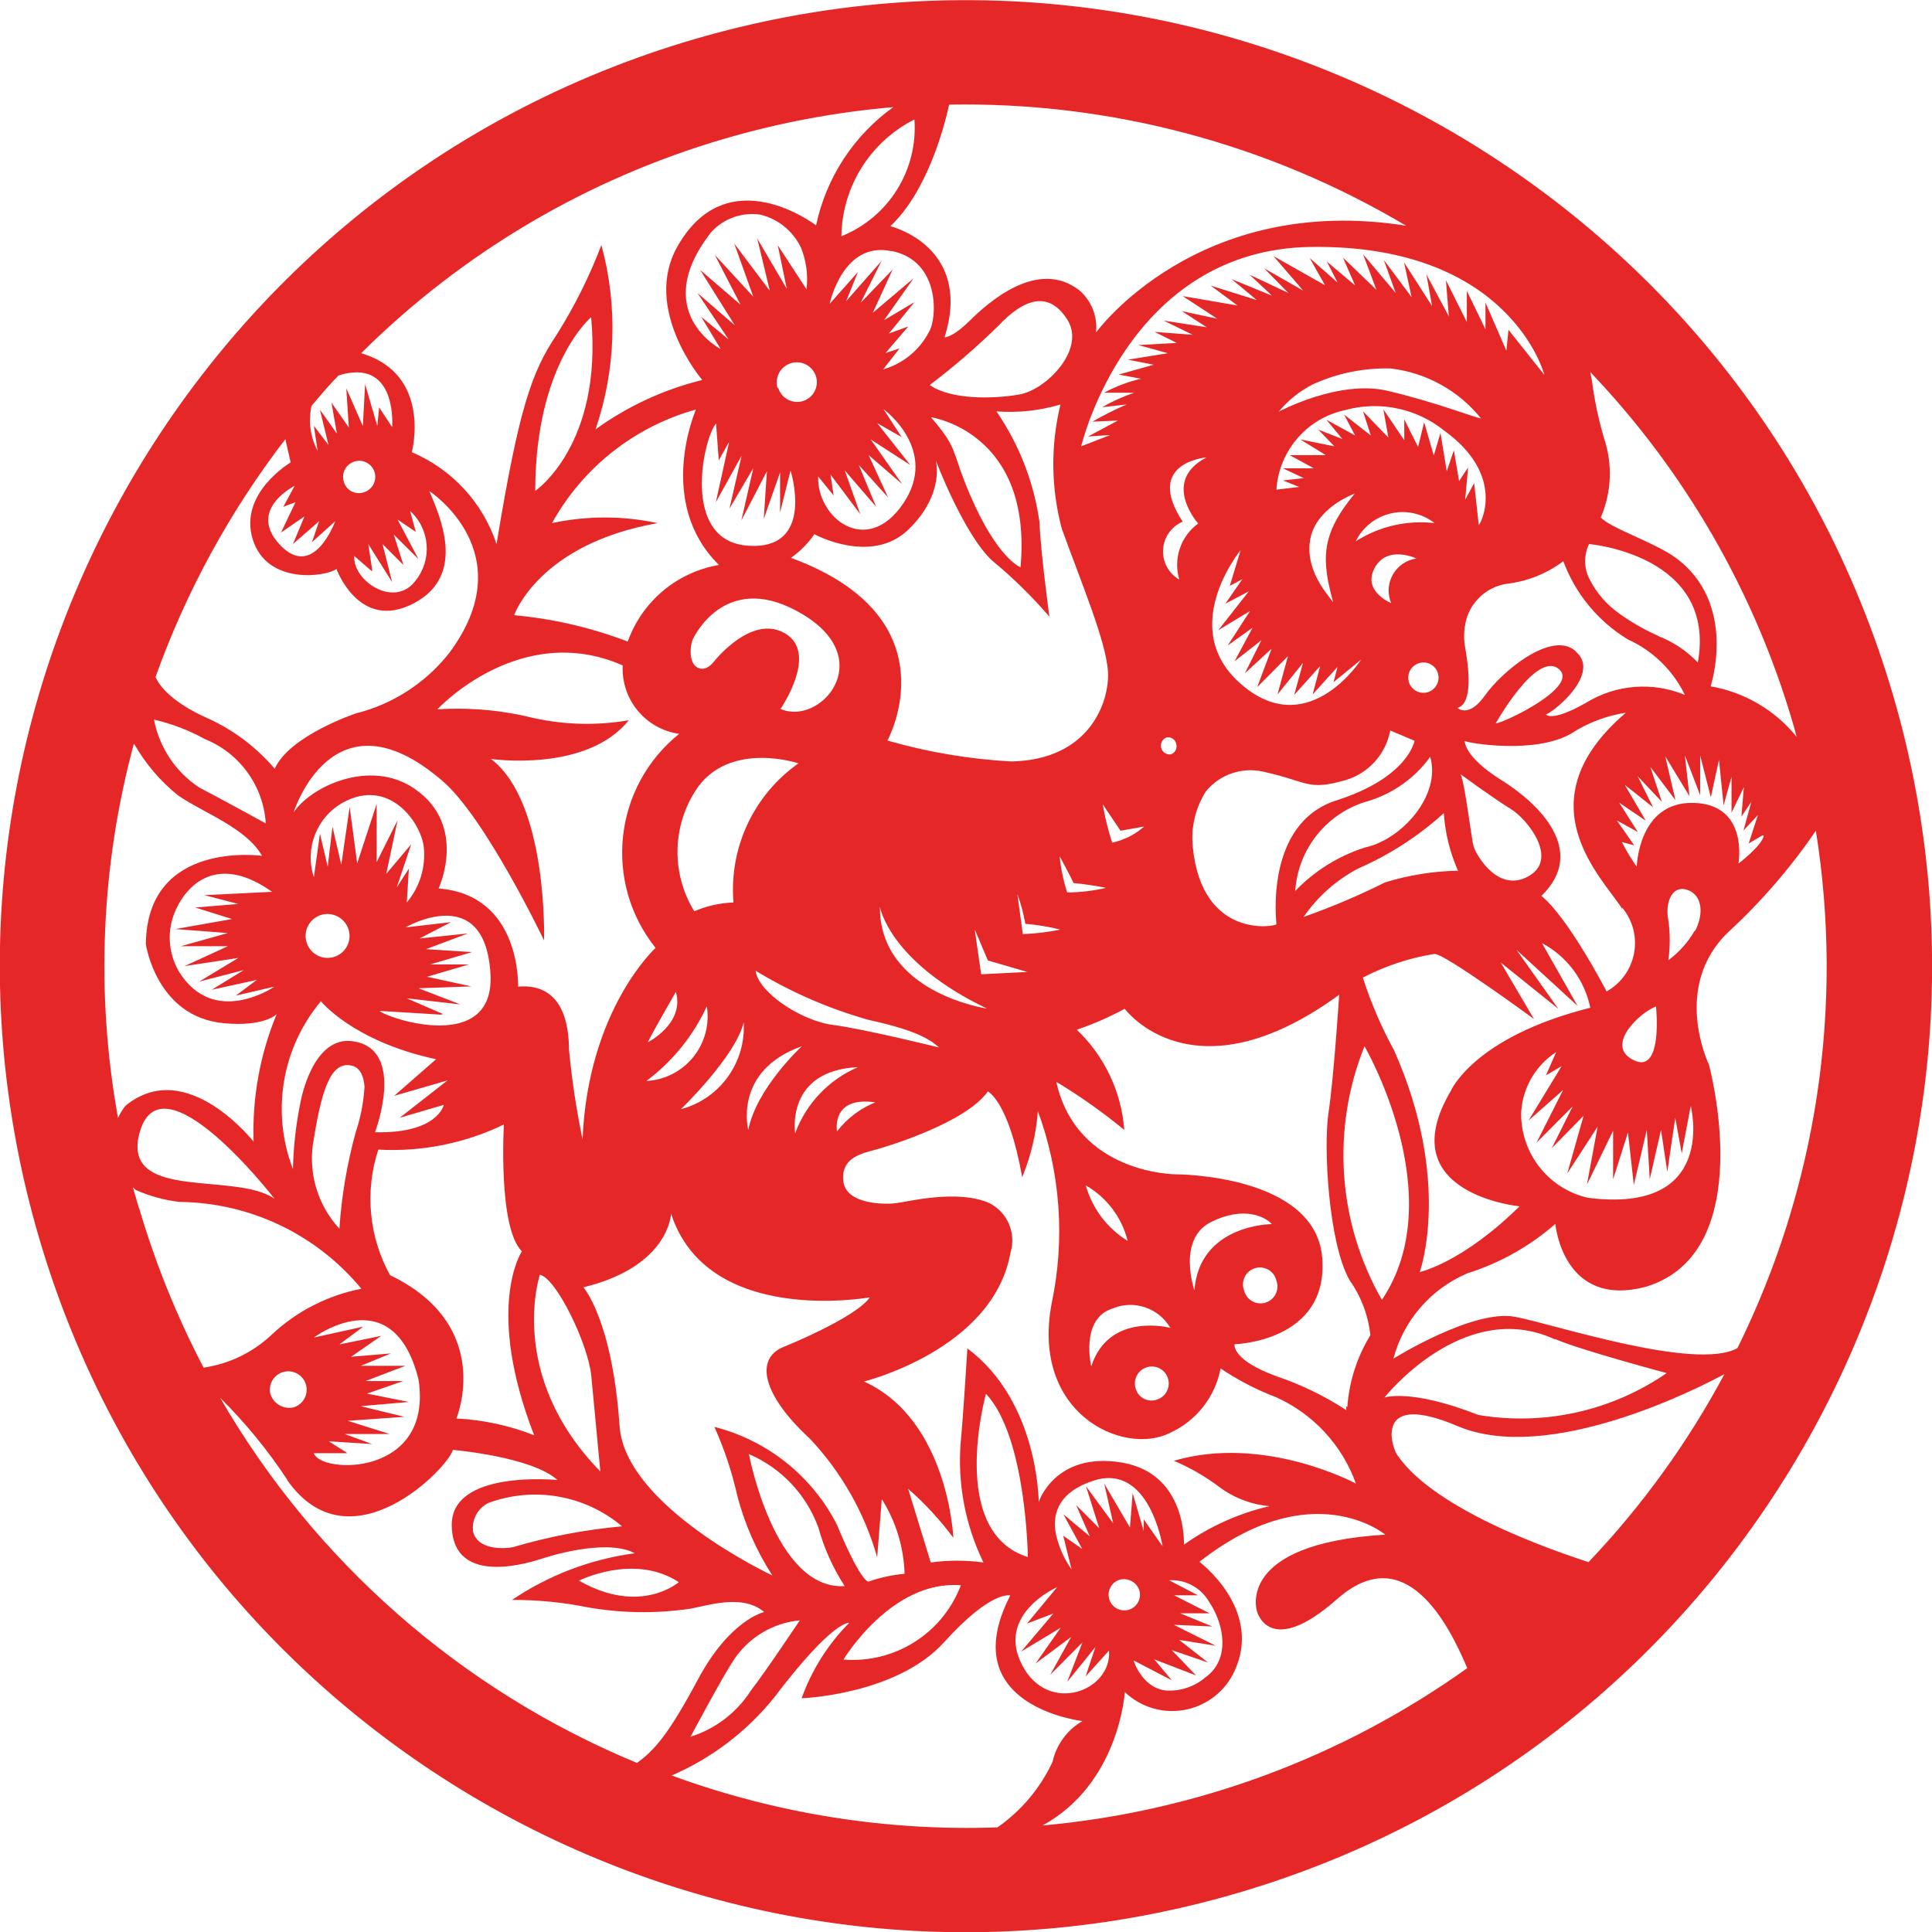
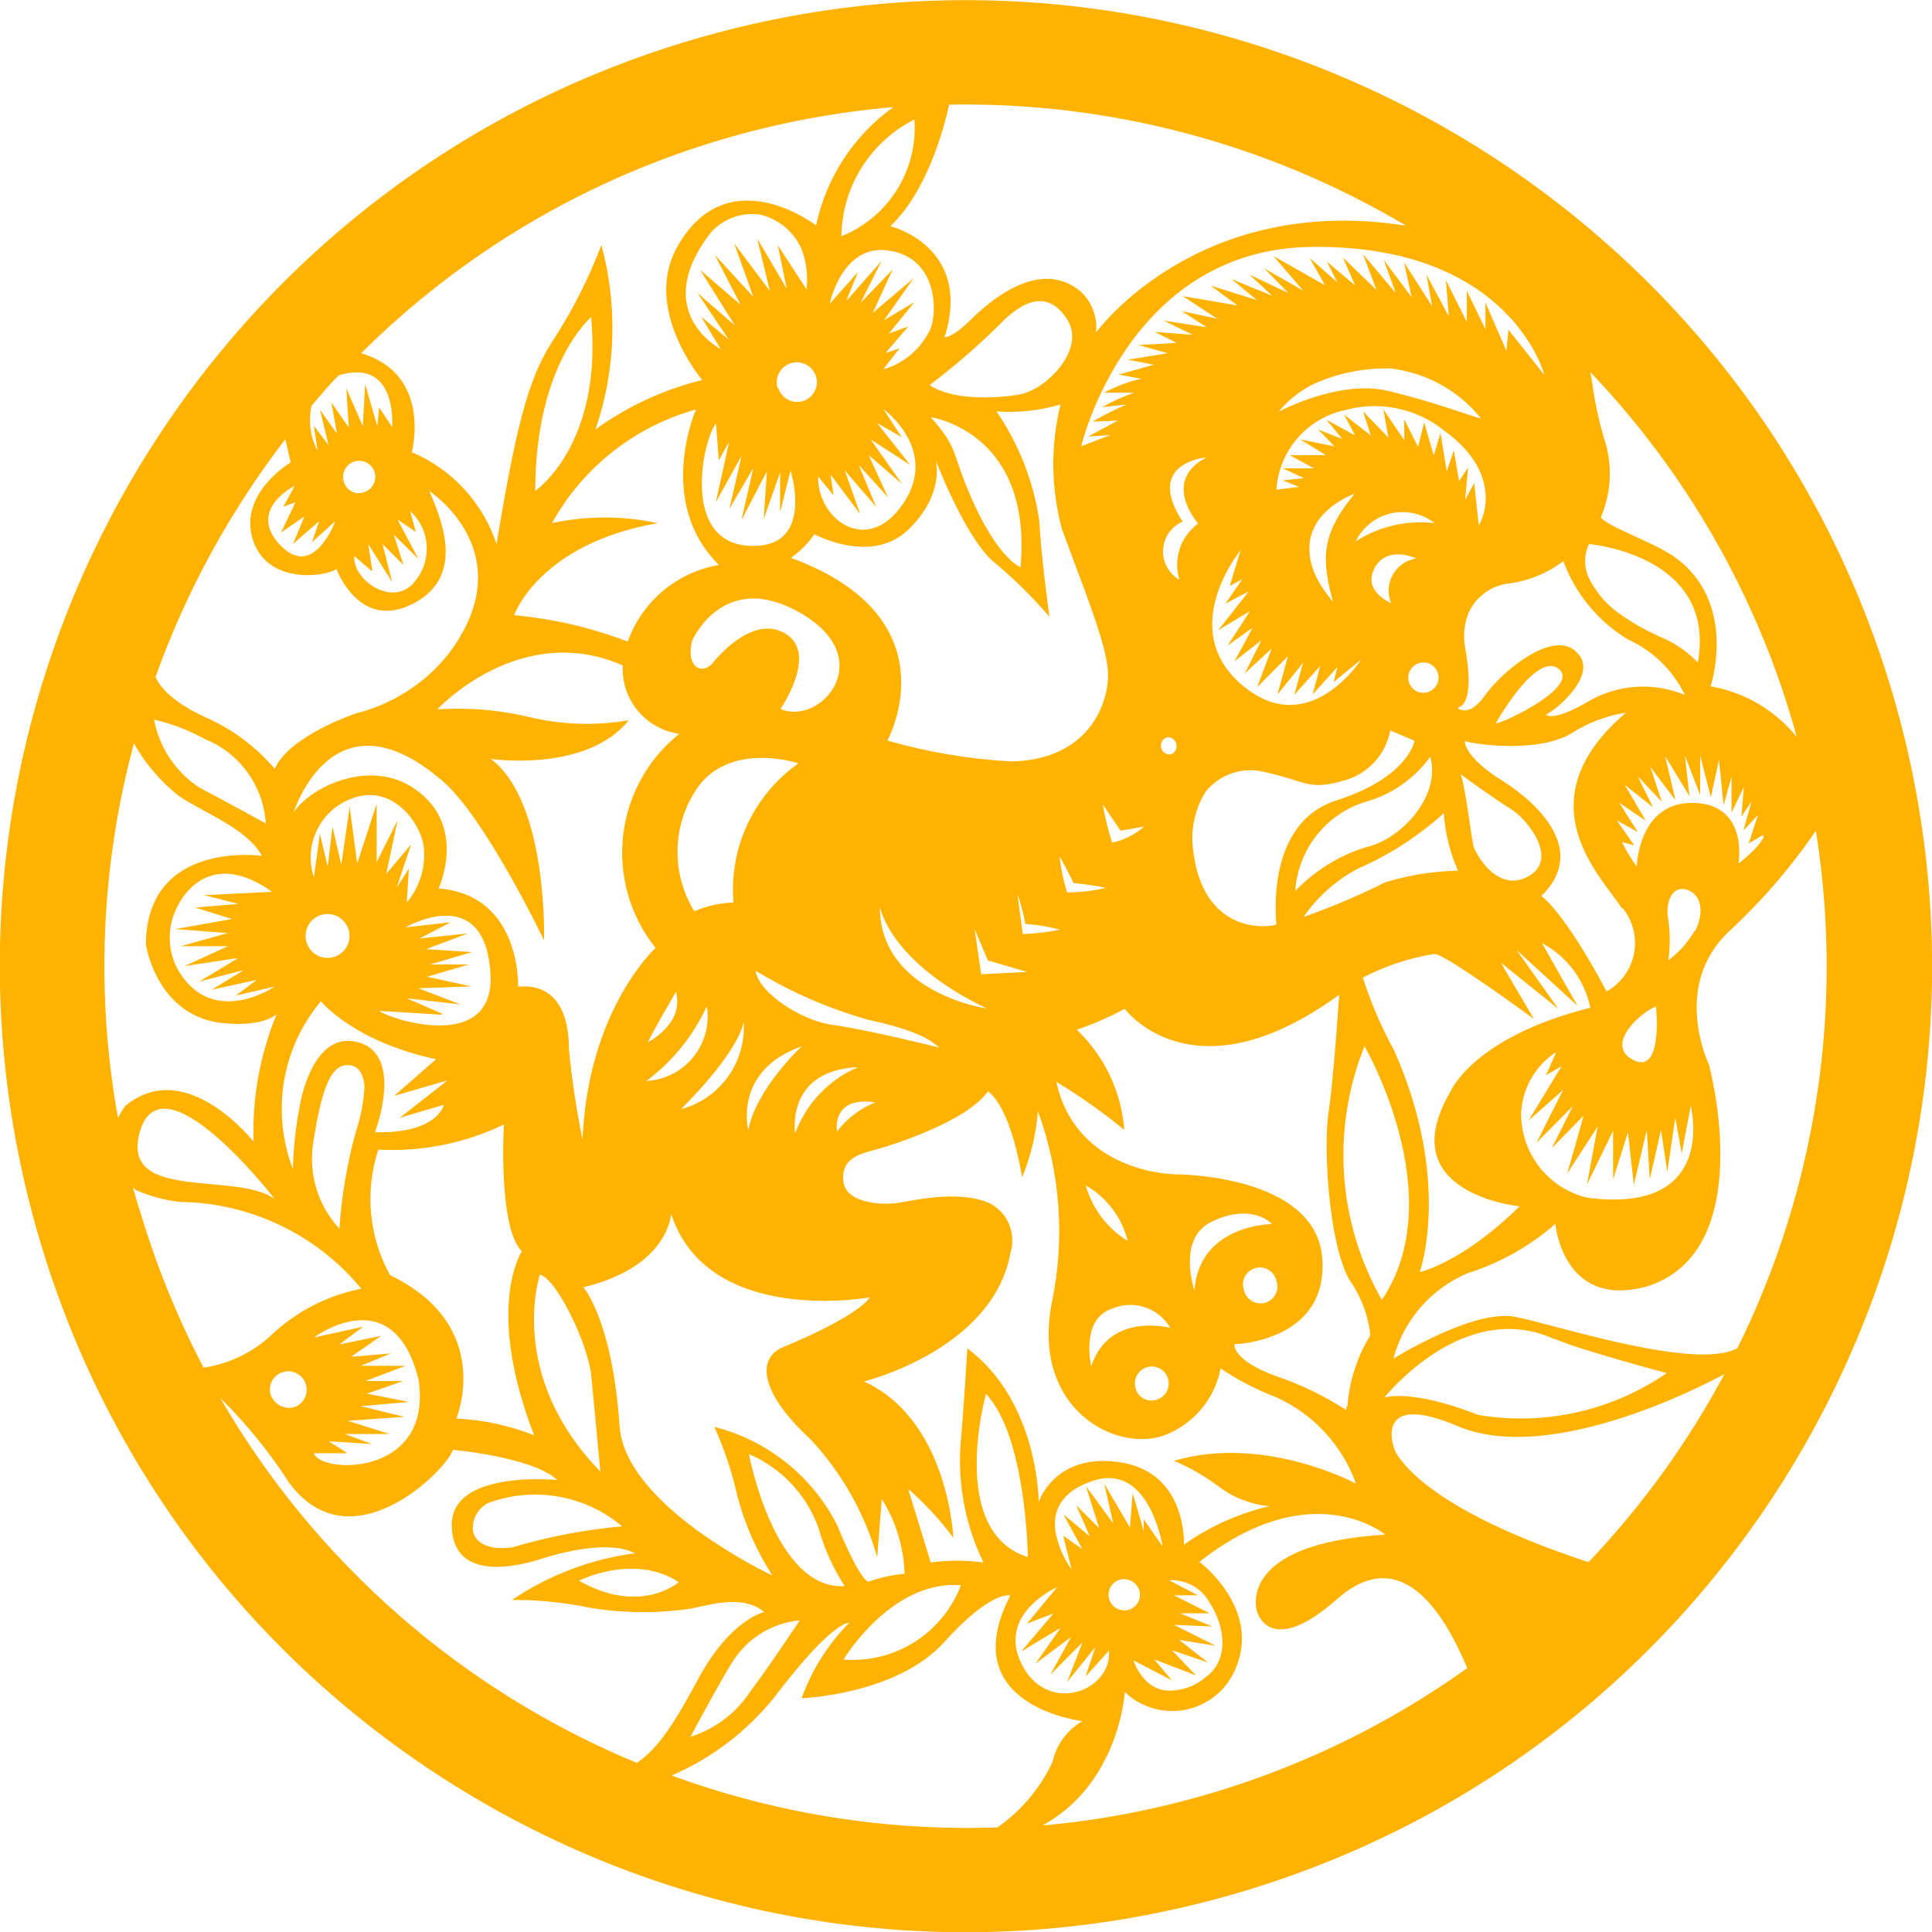
<svg xmlns="http://www.w3.org/2000/svg" viewBox="0 0 92.33 92.33">
  <defs>
-     <style>.cls-1{fill:#e52827;}</style>
+     <style>.cls-1{fill:#FFB200;}</style>
  </defs>
  <g id="Layer_2" data-name="Layer 2">
    <g id="Vector_Graphics" data-name="Vector Graphics">
      <path class="cls-1" d="M33.19,1.87A46.16,46.16,0,1,0,90.46,33.19,46.2,46.2,0,0,0,33.19,1.87Zm51.1,38.07c-.09.48-1.21,1.33-1.21,1.33s.51-2.83-2.14-2.9-2.72,3.05-2.72,3.05a8.93,8.93,0,0,1-.71-1.18l.59.16-.83-1.19,1,.55-.89-1.4,1.27.86-1-1.71L79,38.58l-.74-1.49,1.16,1.23-.55-1.67,1.2,1.59-.49-2.1,1.16,1.91-.22-1.95L81.25,38l0-1.9.51,2,.39-1.79.22,2.18.38-1.37,0,1.72.59-1.23-.12,1.42.48-.72-.38,1.38.69-.74-.44,1.36.66-.39ZM81,44.46a4.66,4.66,0,0,1-1.27,1.43,7,7,0,0,0,0-1.92c-.16-.78.14-1.65.85-1.46s.91,1.05.42,2ZM72.66,57.61c-2.78,2.75-4.81,3.18-4.81,3.18s1.56-4.33-1.23-10.6a19.93,19.93,0,0,1-1.49-3.47,11.21,11.21,0,0,1,3.41-1.13c.41-.09,4.77,3.11,4.77,3.11L71.72,46l2.75,2.21-2-2.82,2.92,2.68-1.7-3A4.52,4.52,0,0,1,76,48.16c-5.61,1.41-6.68,4-6.68,4-2.88,4.9,3.3,5.49,3.3,5.49ZM32.1,84.85A12.8,12.8,0,0,0,37,81.12c2.84-3.74,3.58-3.56,3.58-3.56a9.79,9.79,0,0,0-2.27,3.6s4.53-.16,6.81-2.68,3.16-2.23,3.16-2.23c-2.73,5.3,3.45,6,3.45,6A3,3,0,0,0,50.3,84.2a7.89,7.89,0,0,1-2.63,3.13A41,41,0,0,1,32.1,84.85ZM28.69,70.32c-4.5-4.6-2.89-9.4-2.89-9.4.79.16,2.32,3.34,2.46,4.85s.43,4.55.43,4.55Zm1.07,2.62a26.91,26.91,0,0,0-5.25,1c-.41.08-1.68.15-1.9-.74a1.33,1.33,0,0,1,.72-1.37,6.44,6.44,0,0,1,6.43,1.14ZM25.55,68.6a11.71,11.71,0,0,0-3.74-.81s1.86-4.43-3.17-6.85a7.54,7.54,0,0,1-.56-6,12.25,12.25,0,0,0,6-1.2s-.29,4.92.86,6.06c0,0-1.8,2.68.61,8.85Zm-9,.81-.84-.53,2.07.13-1.31-.48,2.15,0-2-.63,2.71-.19-2.09-.51L19.54,67l-2-.4L19.27,66,17.47,66l1.91-.73-2.13,0,1.43-.59-1.9.16,1.44-1-2,.41,1.14-.85L15,63.92s3.79-2.84,5,2c.72,4.67-4.68,4.53-5,3.53l1.58,0Zm-2.53-2.15a.94.94,0,0,1-1.11-.69.88.88,0,1,1,1.11.69ZM12.17,54.62S8.94,50.44,6,52.84a2.71,2.71,0,0,0-.36.59,40.8,40.8,0,0,1,.76-17.9l0,0a8.63,8.63,0,0,0,2.12,2.49c1.19.82,3.26,1.55,4,2.88,0,0-5.5-.78-5.55,4.22,0,0,.5,3.49,3.74,3.78,1.91.18,2.51-.43,2.51-.43a14.62,14.62,0,0,0-1.1,6.11Zm.95,2.67c-1.85-1.31-7.26.14-6.47-3.08,1-4,6.47,3.08,6.47,3.08Zm3-39.32a2.63,2.63,0,0,1,.52-.14c2.35-.39,2.1,2.58,2.1,2.58l-.62-.94-.09.89-.58-2-.11,2-.79-1.8.12,1.87-.83-1.19.26,1.48-.81-1.14.41,1.69L15,20.35l.18,1.2a3.14,3.14,0,0,1-.29-2.16c.41-.48.84-1,1.27-1.42ZM34.59,6.64a41.23,41.23,0,0,1,8.1-1.52A9.33,9.33,0,0,0,39,10.77s-4.21-3.24-6.62,1c-1.71,3,1.18,6.39,1.18,6.39a14.7,14.7,0,0,0-5.1,2.36,15,15,0,0,0,.28-8.81A24,24,0,0,1,26.6,16c-1.2,1.78-1.81,3.56-2.87,10a7.24,7.24,0,0,0-4.05-4.39s1-3.72-2.42-4.73A40.88,40.88,0,0,1,34.59,6.64Zm32.63,4.15c-10-1.59-14.84,5.1-14.84,5.1a2.34,2.34,0,0,0-.78-2c-2-1.59-4.41.6-5.25,1.43s-1.21.8-1.21.8c1.37-4.35-2.59-5.31-2.59-5.31C44.27,9.19,45.09,6.23,45.36,5a41.25,41.25,0,0,1,21.86,5.8Zm8.07,20.32c-1.15-1-3.53,1-4.32,2.12s-1.32.6-1.32.6c.77-.2.53-2,.36-2.94a3,3,0,0,1,.12-1.46A2.39,2.39,0,0,1,72,27.9a5.55,5.55,0,0,0,2.71-1.08,7.37,7.37,0,0,0,3.09,3.74,5.58,5.58,0,0,1,2.72,2.65,5.2,5.2,0,0,0-4.73.38c-1.63.93-1.91.56-1.91.56.54-.24,2.59-2,1.44-3Zm-3.81,3.46s1.93-3.45,3-2.61-2.61,2.59-3,2.61ZM69.8,37s1.61,1.18,2.4,1.66,2.32,2.4.84,3.22-2.52-1.08-2.62-1.44-.41-3-.62-3.44Zm-1.57-3.92a.72.72,0,1,1-.41-1.39.72.72,0,0,1,.9.49.73.73,0,0,1-.49.9Zm-1.71-4.24s-1.43-.56-.83-1.69,2-.46,2-.46a1.55,1.55,0,0,0-1.2,2.15Zm3.14,12.77a12.74,12.74,0,0,0-3.47.56,33.5,33.5,0,0,1-3.89,1.65,7.26,7.26,0,0,1,2.6-2.31A15.09,15.09,0,0,0,69,38.86a8.1,8.1,0,0,0,.69,2.78ZM65.24,40.5a7.94,7.94,0,0,0-3.34,2.08,4.78,4.78,0,0,1,3.53-4.31,5.72,5.72,0,0,0,2.92-2.1C68.88,38,67,40.12,65.24,40.5ZM50.76,25.31c.93,2.58,2.12,5.39,2.19,6.81s-.87,4.19-4.61,4.27a26.56,26.56,0,0,1-5.93-1s3.23-5.85-4.61-8.73a4.53,4.53,0,0,0,1.12-1.13s2.72,1.49,4.49-.22S44.72,22,44.72,22s1.31,3.47,2.67,4.77a22.42,22.42,0,0,1,2.76,2.7s-.41-3-.48-4.57a12.4,12.4,0,0,0-2.05-5.24,8.49,8.49,0,0,0,3.06-.33,12,12,0,0,0,.08,6ZM54.68,39.5a3.39,3.39,0,0,1-1.53.77,12.92,12.92,0,0,1-.45-1.83l.85,1.26,1.13-.2Zm-1.82,2.93a8.36,8.36,0,0,1-1.86.22,8.28,8.28,0,0,1-.36-1.73s.61,1.12.66,1.28a15.08,15.08,0,0,1,1.56.23Zm-2.21,2a10.86,10.86,0,0,1-1.77.21l-.26-1.91A8,8,0,0,1,49,44.15a10.36,10.36,0,0,1,1.65.27Zm6.43,17.23s-.84-2.43.78-3.25,2.66-.22,2.92.09c0,0-3.45,0-3.7,3.16ZM61,61.2a.81.81,0,1,1-1.55.46A.81.81,0,1,1,61,61.2Zm-2.71,4.17A13.22,13.22,0,0,0,61,66.78a7.19,7.19,0,0,1,3.8,4.12s-4.36-2.36-8.7-1.09a10.26,10.26,0,0,1,2.18,1.26,4.72,4.72,0,0,0,2.39.91,11.56,11.56,0,0,0-4.09,1.84s.17-3.42-3-3.93-3.94,1.89-3.94,1.89,0-4.8-3.41-7.34c0,0-.19,3.17-.32,4.5A11.11,11.11,0,0,0,47,74.67a9.33,9.33,0,0,0-2.52,0l-1.08-3.52a15,15,0,0,1,2.16,2.34s-.23-5.63-4.27-7.47c0,0,6.17-1.51,7-6.15a2,2,0,0,0-1-2.37c-1.53-.68-3.9-.07-4.47,0s-2.41.06-2.52-1.07.91-1.31,1.59-1.5,4.28-1.3,5.32-2.77c0,0,1,.47,1.64,4.1a10.29,10.29,0,0,0,.75-3.16,16.64,16.64,0,0,1,.66,9.18c-1,5.27,3.4,7.3,5.63,6.21a4.27,4.27,0,0,0,2.45-3.13Zm-6.48,8.72-1-.7L51.21,75a4.53,4.53,0,0,1-.77-1.81c-.13-.9.18-1.9,1.82-2.43,2.68-.87,3.3,3.14,3.3,3.14l-.9-1.29,0,.57-.53-1.83L54,73l-1.23-2.1.43,1.9-1.3-1.77.63,2-1.1-1.1.65,1.49-1.26-1.05.93,1.71Zm-1.29,1.76-1.44,1.74,1.26-.48-1.54,1.82,1.89-1.14-1.2,1.71,1.7-1.27-1,1.81,1.54-1.55L51,80.38l1.35-1.67-.47,1.41L53,78.88c.15,1.93-2.91,3.11-4.16.68s1.68-3.71,1.68-3.71Zm-3.4-9.24c1.94,2.06,2,7.8,2,7.8-3.85-1.2-2-7.8-2-7.8Zm6.4,8.88a.78.78,0,0,1,.94.55.75.75,0,1,1-.94-.55ZM56,80.3l-.84-1,2,.77L56,78.86l1.73.59-1.38-1.08,1.75.28-2-1,1.84.08L56.4,77.1l1.41,0-1.7-.86,1.14,0-1.38-.72a2.07,2.07,0,0,1,1.93,1.06c.71,1.06,1,2.72-.18,3.57a2.65,2.65,0,0,1-1.89.64c-1.16-.12-1.56-1.44-1.56-1.44L56,80.3ZM45.92,75.76a5.53,5.53,0,0,1-5.61,3.55s2.29-3.82,5.61-3.55ZM24.76,47.18s.18-4.41-3.8-4.72c0,0,1.41-3-1.14-4.76-2.13-1.48-5-.09-5.79,1.13,0,0,1.86-6,7.08-1.54C23.16,39,26,44.94,26,44.94s.2-6.61-2.54-8.67c0,0,4.57.67,6.59-1.85a11.78,11.78,0,0,1-4.57-.11,15,15,0,0,0-4.58-.41s3.94-4.26,8.86-2.1a3.14,3.14,0,0,0,2.7,3.27A7.28,7.28,0,0,0,31.33,45.3s-3.23,2.94-3.49,9.15a39.72,39.72,0,0,1-.65-4.3c0-1-.2-3.19-2.43-3Zm-9.09-5.72-.38-1.62L15,41.92a3,3,0,0,1,1.38-3.56c2.2-1.22,3.72.92,3.87,2.1a3.53,3.53,0,0,1-.81,2.67l.1-1.62-.58.9.69-2.06-1.19,1.41L19,39.2l-1,2L18,38.42l-.93,2.84-.36-2.7-.4,2.77-.42-1.82-.24,2Zm1,3a1.05,1.05,0,1,1-1.31-.74,1.06,1.06,0,0,1,1.31.74Zm4.5,4-1.73-.75L22,48,20,47.23l2.53-.09-2.12-.46,2-.59-1.85,0,2-.59-2.2-.14,2-.75-2.31.24,1.5-.78-2.17.25s3.8-2.23,4.06,2.22c.22,3.86-4.91,2.13-5.31,1.77l2.94.18ZM26.38,25a11.33,11.33,0,0,1,6.88-5.43S31.31,24,34.36,27A5.63,5.63,0,0,0,30,30.66a20.37,20.37,0,0,0-5.43-1.26S25.74,26,31.43,25a12,12,0,0,0-5.05,0Zm-.8-1.54c0-6.07,2.67-8.3,2.67-8.3.57,6.1-2.67,8.3-2.67,8.3Zm9.25-2.27L34.21,24l1.23-2.22-.58,2.53L36,22.37l-.57,2.5,1.22-2.35L36.5,24.8l.78-2.22,0,1.91.5-2S39,26.3,35.75,26.08s-2.12-5.19-1.53-5.84L34.35,22l.48-.86Zm6.66.54,1.62,1.4L41.61,21l1.89,1.22-1.58-2,1.17.67-.87-1.34s2.69,1.95.94,4.52-4.13.67-4.06-1.3l.74.91-.15-1,1.42,1.89-.74-2.09,1.5,1.74-.83-2,1.4,1.55-.95-2.07ZM42.63,12c2.32.47,2.16,3.25,1.76,3.87a3.55,3.55,0,0,1-2.18,1.78l.78-1-.67.22,1.09-1.27-.93.34,1.22-1.5-1.45.86,1.41-2-1.95,1.65.95-2.07-1.53,1.59,1-2-1.69,1.92L41,13l-1.35,1.52s.62-3,2.94-2.52Zm-2.42-.72A6.35,6.35,0,0,1,43.7,5.71a5.58,5.58,0,0,1-3.49,5.58Zm-3.05,7.27A.94.94,0,0,1,39,18a.94.94,0,0,1-1.81.53Zm1.38-4.73-1.37-2.1.43,2.08-1.41-2.4.6,2.5-1.7-2.26L36,14.18l-1.84-2,1.23,2.38-1.93-1.66,1.66,2.65L33.33,14l1.49,2.22-1.31-1.08.93,1.54S31,14.9,34,11.08a2.65,2.65,0,0,1,2.35-.82,2.92,2.92,0,0,1,1.93,1.58,4,4,0,0,1,.26,2ZM36.11,46.39a21.72,21.72,0,0,0,5.4,2.35c2.44.53,3,1,3.37,1.32,0,0-3.55-.88-5.08-1.08s-3.57-1.57-3.69-2.59Zm-1.06-3.26a5.16,5.16,0,0,0-1.87.42,5.41,5.41,0,0,1,.22-6c1.63-2.12,4.76-1.07,4.76-1.07a7.38,7.38,0,0,0-3.11,6.61Zm7,.2s.42,2.62,5.12,4.87c0,0-5.14-.74-5.12-4.87ZM37.3,33.88s1.84-2.66.22-3.61-3.42,1.37-3.42,1.37-.37.5-.79.25-.32-1.09-.2-1.34,1.68-3.35,5.27-1.18.81,5.34-1.08,4.51Zm-5,13.52c.43,1.52-1.34,2.41-1.34,2.41.18-.4,1.34-2.41,1.34-2.41Zm1.48.69a3.09,3.09,0,0,1-2.89,3.57,9.33,9.33,0,0,0,2.89-3.57Zm1.76.76a4.05,4.05,0,0,1-3,4.16s2.64-2.55,3-4.16ZM38.32,50s-2.17,2-2.56,4c0,0-.74-2.83,2.56-4ZM41,51a5.52,5.52,0,0,0-3,3.16s-.48-3,3-3.16Zm.91,1.65A4.36,4.36,0,0,0,40,54.07s-.31-1.73,1.88-1.38ZM54.28,66.38a.81.81,0,1,1,1,.51.78.78,0,0,1-1-.51ZM52.15,65.3s-.54-2.26,1-2.76a2.21,2.21,0,0,1,2.78.92S53,62.67,52.15,65.3Zm1.74-6a4.54,4.54,0,0,1-2-2.65,4.22,4.22,0,0,1,2,2.65Zm-7-12.74-.31-2.15.63,1.49,1.89.55-2.21.11Zm-2.4-26.62s4.87.69,4.28,7.17c0,0-1.11-.41-2.42-3.48-.93-2.17-.51-2.12-1.86-3.69Zm4.24-1.09c-1.3.23-3.3.25-4.3-.45a33.32,33.32,0,0,0,3.29-2.84c1.22-1.29,2.4-1.69,3.29-.28s-1,3.34-2.28,3.57Zm7,16.4a.39.39,0,0,1,.48.29.41.41,0,0,1-.25.51.42.42,0,0,1-.23-.8ZM57,40.45a4.17,4.17,0,0,1,.63-2.63,2.75,2.75,0,0,1,2.75-.94c2.15.47,2.08.93,3.93.4a3.06,3.06,0,0,0,2.13-2.37l1.16.49s-.28,1.75-3.73,2.85S61,44.07,61,44.17s-3.57.78-4-3.72Zm.66-18.59c-2.2,1.14-.4,3.16-.4,3.16a2.44,2.44,0,0,0-.9,2.68,1.55,1.55,0,0,1,.16-2.77c-1.86-2.84,1.14-3.07,1.14-3.07Zm1.78,5.72-.88,1.27,1.12-.59-1.46,1.86,1.52-.92-1.07,1.65L59.86,30,59,31.6l1.28-1-.79,1.58L60.77,31l-.69,1.84,1.47-1.48-.5,1.83,1.22-1.51-.42,1.53,1.24-1.38-.36,1.36,1.19-1.32-.19.73,1.32-1.08s-2.43,3.8-5.54,1.34c-3.42-2.69-.22-6.57-.22-6.57L58.77,28l.69-.37Zm4.91-8a5.31,5.31,0,0,1,4.67,1c3,2.17,1.72,4.49,1.65,4.51l-.22-2-.43.79.14-1.54-.43.65-.25-1.47-.34,1-.3-1.83-.32,1.08-.46-1.59-.29,1.18-.66-1.32v1l-1-1.48.24,1.35-1.21-1.25.37,1.15-1.28-1,.53,1-1.37-.75.76.92L63,20.53l.77.8L62.14,21l1.22.75-1.73,0,1.16.63-1.48,0,1,.47-1,.11.78.31L61,23.4a4.16,4.16,0,0,1,3.37-3.82Zm-3.27.13a5.13,5.13,0,0,1,1.68-1.35,8.4,8.4,0,0,1,3.7-.75A6.51,6.51,0,0,1,70.78,20c-.41-.08-2.11-.76-4.45-1.32s-5.23,1-5.23,1ZM68.56,25a5.75,5.75,0,0,0-3.77.87A2.49,2.49,0,0,1,68.56,25Zm-4.8,3.87c-.06-.22-1.38-1.4-1.16-3s2.14-2.28,2.14-2.28c-1.65,2-1.59,3.16-1,5.3Zm15.47,1.51a10.38,10.38,0,0,1-1.93-1.12A4.47,4.47,0,0,1,76,27.75,1.89,1.89,0,0,1,75.94,26s6.12.51,5.2,5.66a5.25,5.25,0,0,0-1.91-1.27ZM73.79,17.9l-1.7-2.14-.1,1-1-2.3v1.28l-.89-1.84,0,1.49-1-2,.14,1.73-1.07-2,.27,1.51L67.1,12.54l.36,1.66-1.33-1.78L66.7,14l-1.56-1.85.64,1.7-1.6-1.54.58,1.33-1.35-1.14.51,1-1.33-1.17.73,1.3-2.46-1.39,1.42,1.65-1.87-1.07L61.57,14l-1.85-.87,1.07,1-1.93-.79,1.2,1-2.2-.69,1.28.95-2.62-.45,1.65,1.08-1.69-.36,1.19.77-2.06-.32L57,16l-1.82-.14,1.06.53-1.84.1,1.41.39-1.91.31,1.24.24-1.68.47,1.07.2a7,7,0,0,0-1.77.67l1.44,0a8.61,8.61,0,0,0-1.53.69l1.17-.13a15.53,15.53,0,0,0-1.63.82l1.21-.05L52,20.86l1.06-.07-1.39.54s2.21-9.42,11-9.53c9.52-.12,11.13,6.1,11.13,6.1Zm-56,9.36L17.6,26l1.14,1.82L18.28,26l1,1-.46-1.45L20,26.72,19,24.83l.87.59-.27-1a2.44,2.44,0,0,1,.25,3.34c-1,1.33-3,0-2.92-1.19l.83.72Zm-1.35-4.21a.77.77,0,1,1,.94.48.74.74,0,0,1-.94-.48Zm-2.3.91-.71,1.49,1.12-.77L14,26l1.25-1.09-.34,1,1.11-1S15,27.74,13.39,26.05s.69-2.83.69-2.83l-.54,1,.61-.23Zm-.51-3,.26,1.14s-2.5,1.47-1.81,3.68,3.54,1.77,4,1.41c0,0,1.08,3,3.68,1.65s1.22-4.25.76-5.37c0,0,4.54,2.95.93,7.76a8.2,8.2,0,0,1-4.43,2.86s-3.19,1.06-3.89,2.65A9.19,9.19,0,0,0,10,34.36c-2.08-.9-2.49-1.86-2.49-1.86l-.08-.14a41.65,41.65,0,0,1,6.26-11.44ZM12.7,39.35s-2.11-1.16-3.17-1.71a5,5,0,0,1-2.17-3.25,9.35,9.35,0,0,1,2.43.93,4.66,4.66,0,0,1,2.91,4ZM11.39,43.2l-2.06.17,1.76.55-2.71.48,2.51.19-2.25.63h2.25l-2.07.95,2.57-.39L9.52,46.91l2.13-.55-1.53.94,2.15-.47-1,.75,1.85-.43s-2.91,2-4.58-.74a3.2,3.2,0,0,1-.13-2.95c.64-1.38,2.15-2.58,4.59-.84l-3.23.16,1.62.42Zm3.93,4.63s1.52,1.93,5.52,2.79l-2,1.75,2.55-.74-2.29,1.79,2.11-.62s-.28,1.38-3.29,1.31c0,0,1.5-3.92-1-4.34-2-.35-2.56,2.91-2.56,2.91A17.73,17.73,0,0,0,14,55.87a8,8,0,0,1,1.32-8ZM15,54.41c.44-2.77.95-3.69,1.83-3.48.42.11.56.58.59,1A8.37,8.37,0,0,1,17,54.11a23.08,23.08,0,0,0-.78,4.61A4.94,4.94,0,0,1,15,54.41Zm17.44,21.2s-1.82,1.61-4.77-.07c0,0,2.63-1.33,4.77.07Zm-2.83-7.46c-.35-5.09-1.73-6.63-1.73-6.63C32,60.52,32.07,58,32.07,58c1.75,5.41,9.5,4,9.5,4-.7,1-4.15,2.38-4.15,2.38-1.34.57-1,2.27,1.29,4.38a13.78,13.78,0,0,1,3.21,5.66l.22-2.78a7.1,7.1,0,0,1,1.09,3.57,7.19,7.19,0,0,0-1.74.38C41,75.36,40,72.87,40,72.87a9.1,9.1,0,0,0-5.86-4.68,17.14,17.14,0,0,1,1.1,3.31,13.12,13.12,0,0,0,1.67,3.79S29.87,72,29.61,68.15ZM40.36,75.8c-3.35.2-4.57-6.31-4.57-6.31A6.09,6.09,0,0,1,39.11,73a10.08,10.08,0,0,0,1.25,2.79Zm-2.12,1.61s-1.68,2.52-2.34,3.36A5.34,5.34,0,0,1,33,83s1.45-2.72,2-3.57a4.26,4.26,0,0,1,3.3-2Zm15.51,3.45a3.28,3.28,0,0,0,5.34-1.22c1.13-2.84-1.77-5-1.77-5,5.39-4.23,8.88-1.3,8.88-1.3C59,73.78,60.07,77,60.07,77s.57,2.3,3.83-.58,5.33,1.19,6.22,3.3a41.26,41.26,0,0,1-20.3,7.52c3.66-2,3.93-6.33,3.93-6.33ZM64.34,67.21a1.08,1.08,0,0,0,0,.18A14.76,14.76,0,0,0,61,65.77c-2.17-.79-2-1.53-2-1.53s4.5-.11,4.19-4.12-7-4-7-4-4.73,0-5.71-4.42A27.19,27.19,0,0,1,53.73,54a7.38,7.38,0,0,0-2.27-4.79,14.84,14.84,0,0,0,2.29-1S57,52.64,64,47.54c0,0-.26,4-.51,5.63s0,6.23,1,8a5.59,5.59,0,0,1,1,2.64,7.55,7.55,0,0,0-1.1,3.43Zm10-3.21c1.09.49,5.31,1.62,5.31,1.62a12.27,12.27,0,0,1-9,2c-3.26-1.28-4.49-.83-4.49-.83S69.94,62,74.29,64ZM65.21,50s4.17,7.16.83,12.12A13.93,13.93,0,0,1,65.21,50Zm7.49,3.1a3.68,3.68,0,0,1,1.67-2.82l-.49,1.11.75-.44-1.58,2.6,1.65-1.46-1.27,2.52,1.73-1.74-1,2,1.52-1.55-.78,2.76,1.45-2.24-.51,2.77,1.25-2.57,0,2.32.71-2.24.28,2.51L78.7,54l.14,2.36L79.38,54l.3,2,.38-2.58.31,1.7.43-2.27s1.35,5.2-4.93,4.39a4.11,4.11,0,0,1-3.17-4.19Zm6.44-5s.37,3.42-1.17,2.51c-1.22-.71.41-2.23,1.17-2.51Zm-1.61-4.72a2.65,2.65,0,0,1-.75,4c-2.08-3.9-3.12-4.56-3.12-4.56,2.22-2.15-.1-4.41-1.91-5.54S70,35.41,70,35.41c.17.11,3.37.64,5.08-.35a6.67,6.67,0,0,1,2.62-1c-5,4.28-1.1,7.9-.17,9.38ZM81.75,32.8s1.33-4-1.72-6.18c-1-.71-3.06-1.38-3.53-1.89a5.3,5.3,0,0,0,.15-3.81,17.66,17.66,0,0,1-.57-2.71L76,17.78a41,41,0,0,1,9.69,16.81c.06.21.12.41.17.62a6.77,6.77,0,0,0-4.11-2.41ZM6.64,57.74c-.1-.34-.2-.69-.29-1l.14.13a7.23,7.23,0,0,0,2.09.57,11.4,11.4,0,0,1,8.69,4.15A8.68,8.68,0,0,0,13,63.77a6,6,0,0,1-3.27,1.59,41.88,41.88,0,0,1-3.08-7.62Zm7.09,13c3,4.27,7.72-.62,7.91-1.45,0,0,3.77.32,5,1.44,0,0-5.14-.52-5.05,2.21.08,3,3.94,1.66,4.37,1.53,0,0,2.95-1,4.38-.24a13.71,13.71,0,0,0-5.87,2.23,17.9,17.9,0,0,1,3.65.36,15.42,15.42,0,0,0,4.73.08c.76-.09,2.58-.8,3.67.14,0,0-1.62.34-3.16,3.21-1.39,2.6-2.07,3.39-2.92,4A41.23,41.23,0,0,1,10.52,66.8a24.42,24.42,0,0,1,3.21,3.92ZM75.9,74.65c-7.51-2.47-8.86-4.77-9.12-5.11s-1.18-3.11,2.87-1.39C74,70,81.11,66.37,82.41,65.67a41.26,41.26,0,0,1-6.51,9ZM72.4,62.93c-2-.38-5.81,2-5.81,2a6.14,6.14,0,0,1,3.54-4.08,11.74,11.74,0,0,0,4.2-2.36s.35,4.07,4.34,3c5.44-1.66,3-10.61,3-10.61s-1.81-3.72.93-6.34a28.24,28.24,0,0,0,4.18-4.84,41.1,41.1,0,0,1-3.75,24.73C81,65.53,74.27,63.28,72.4,62.93Z" />
    </g>
  </g>
</svg>
